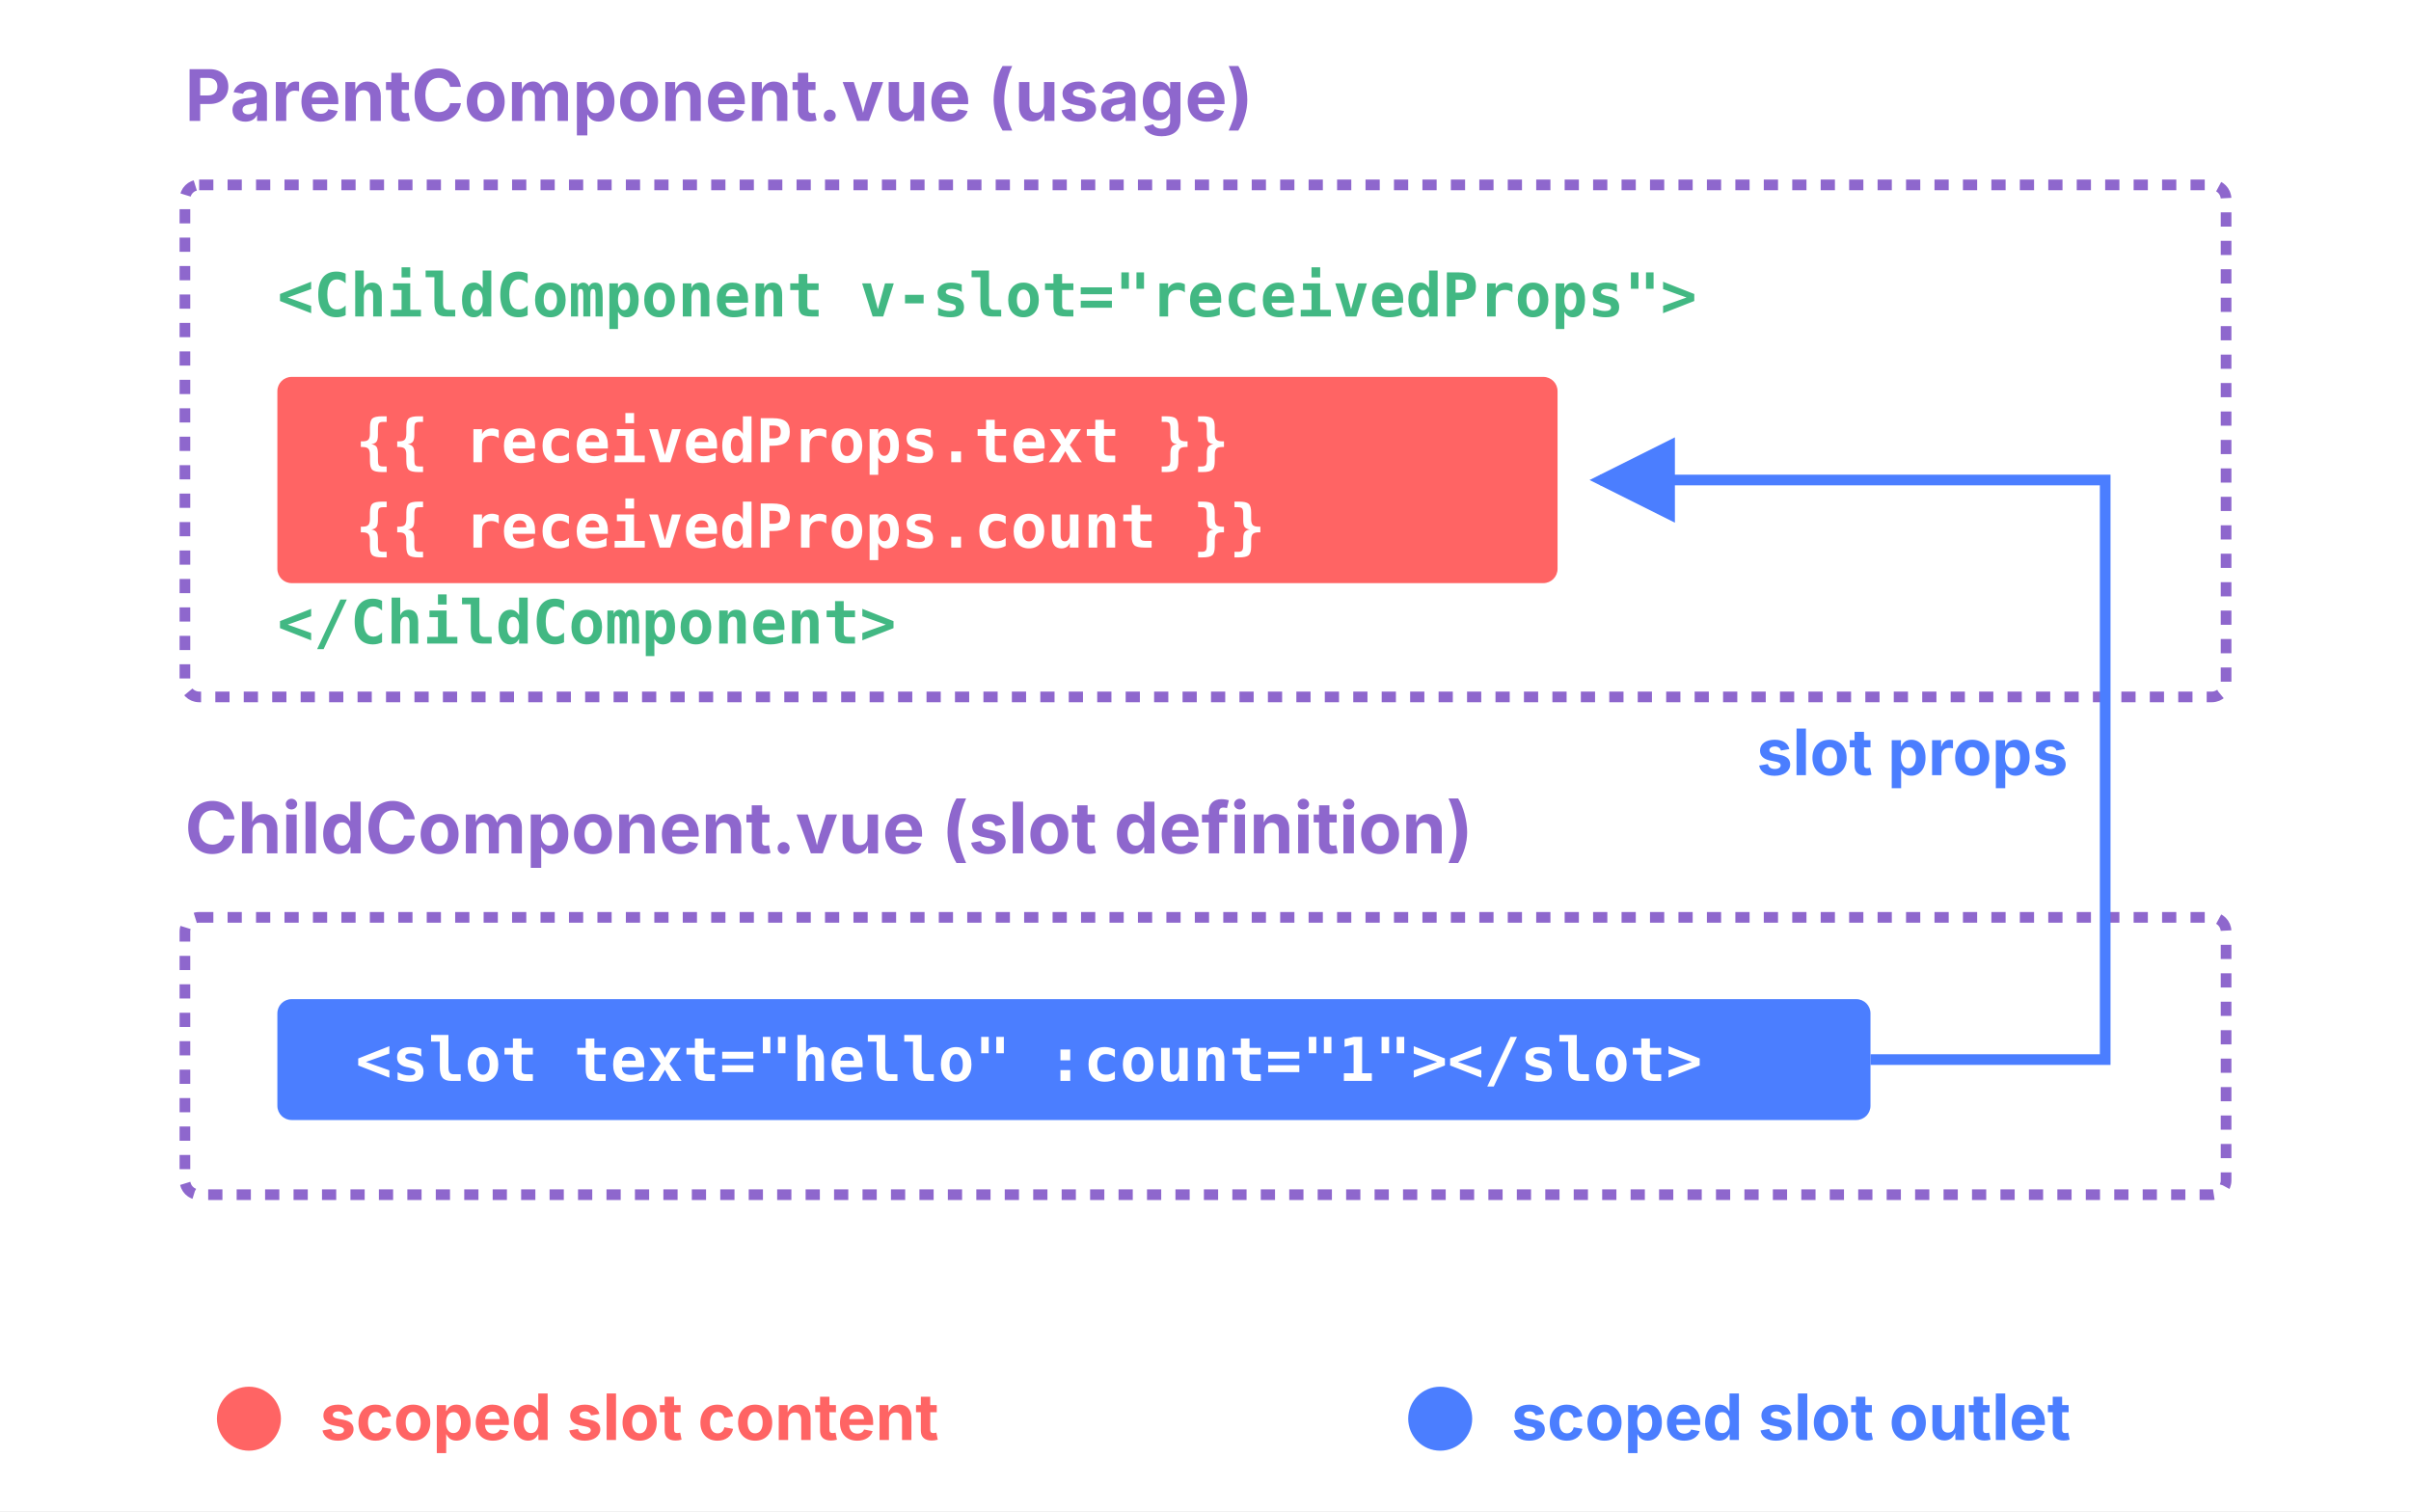
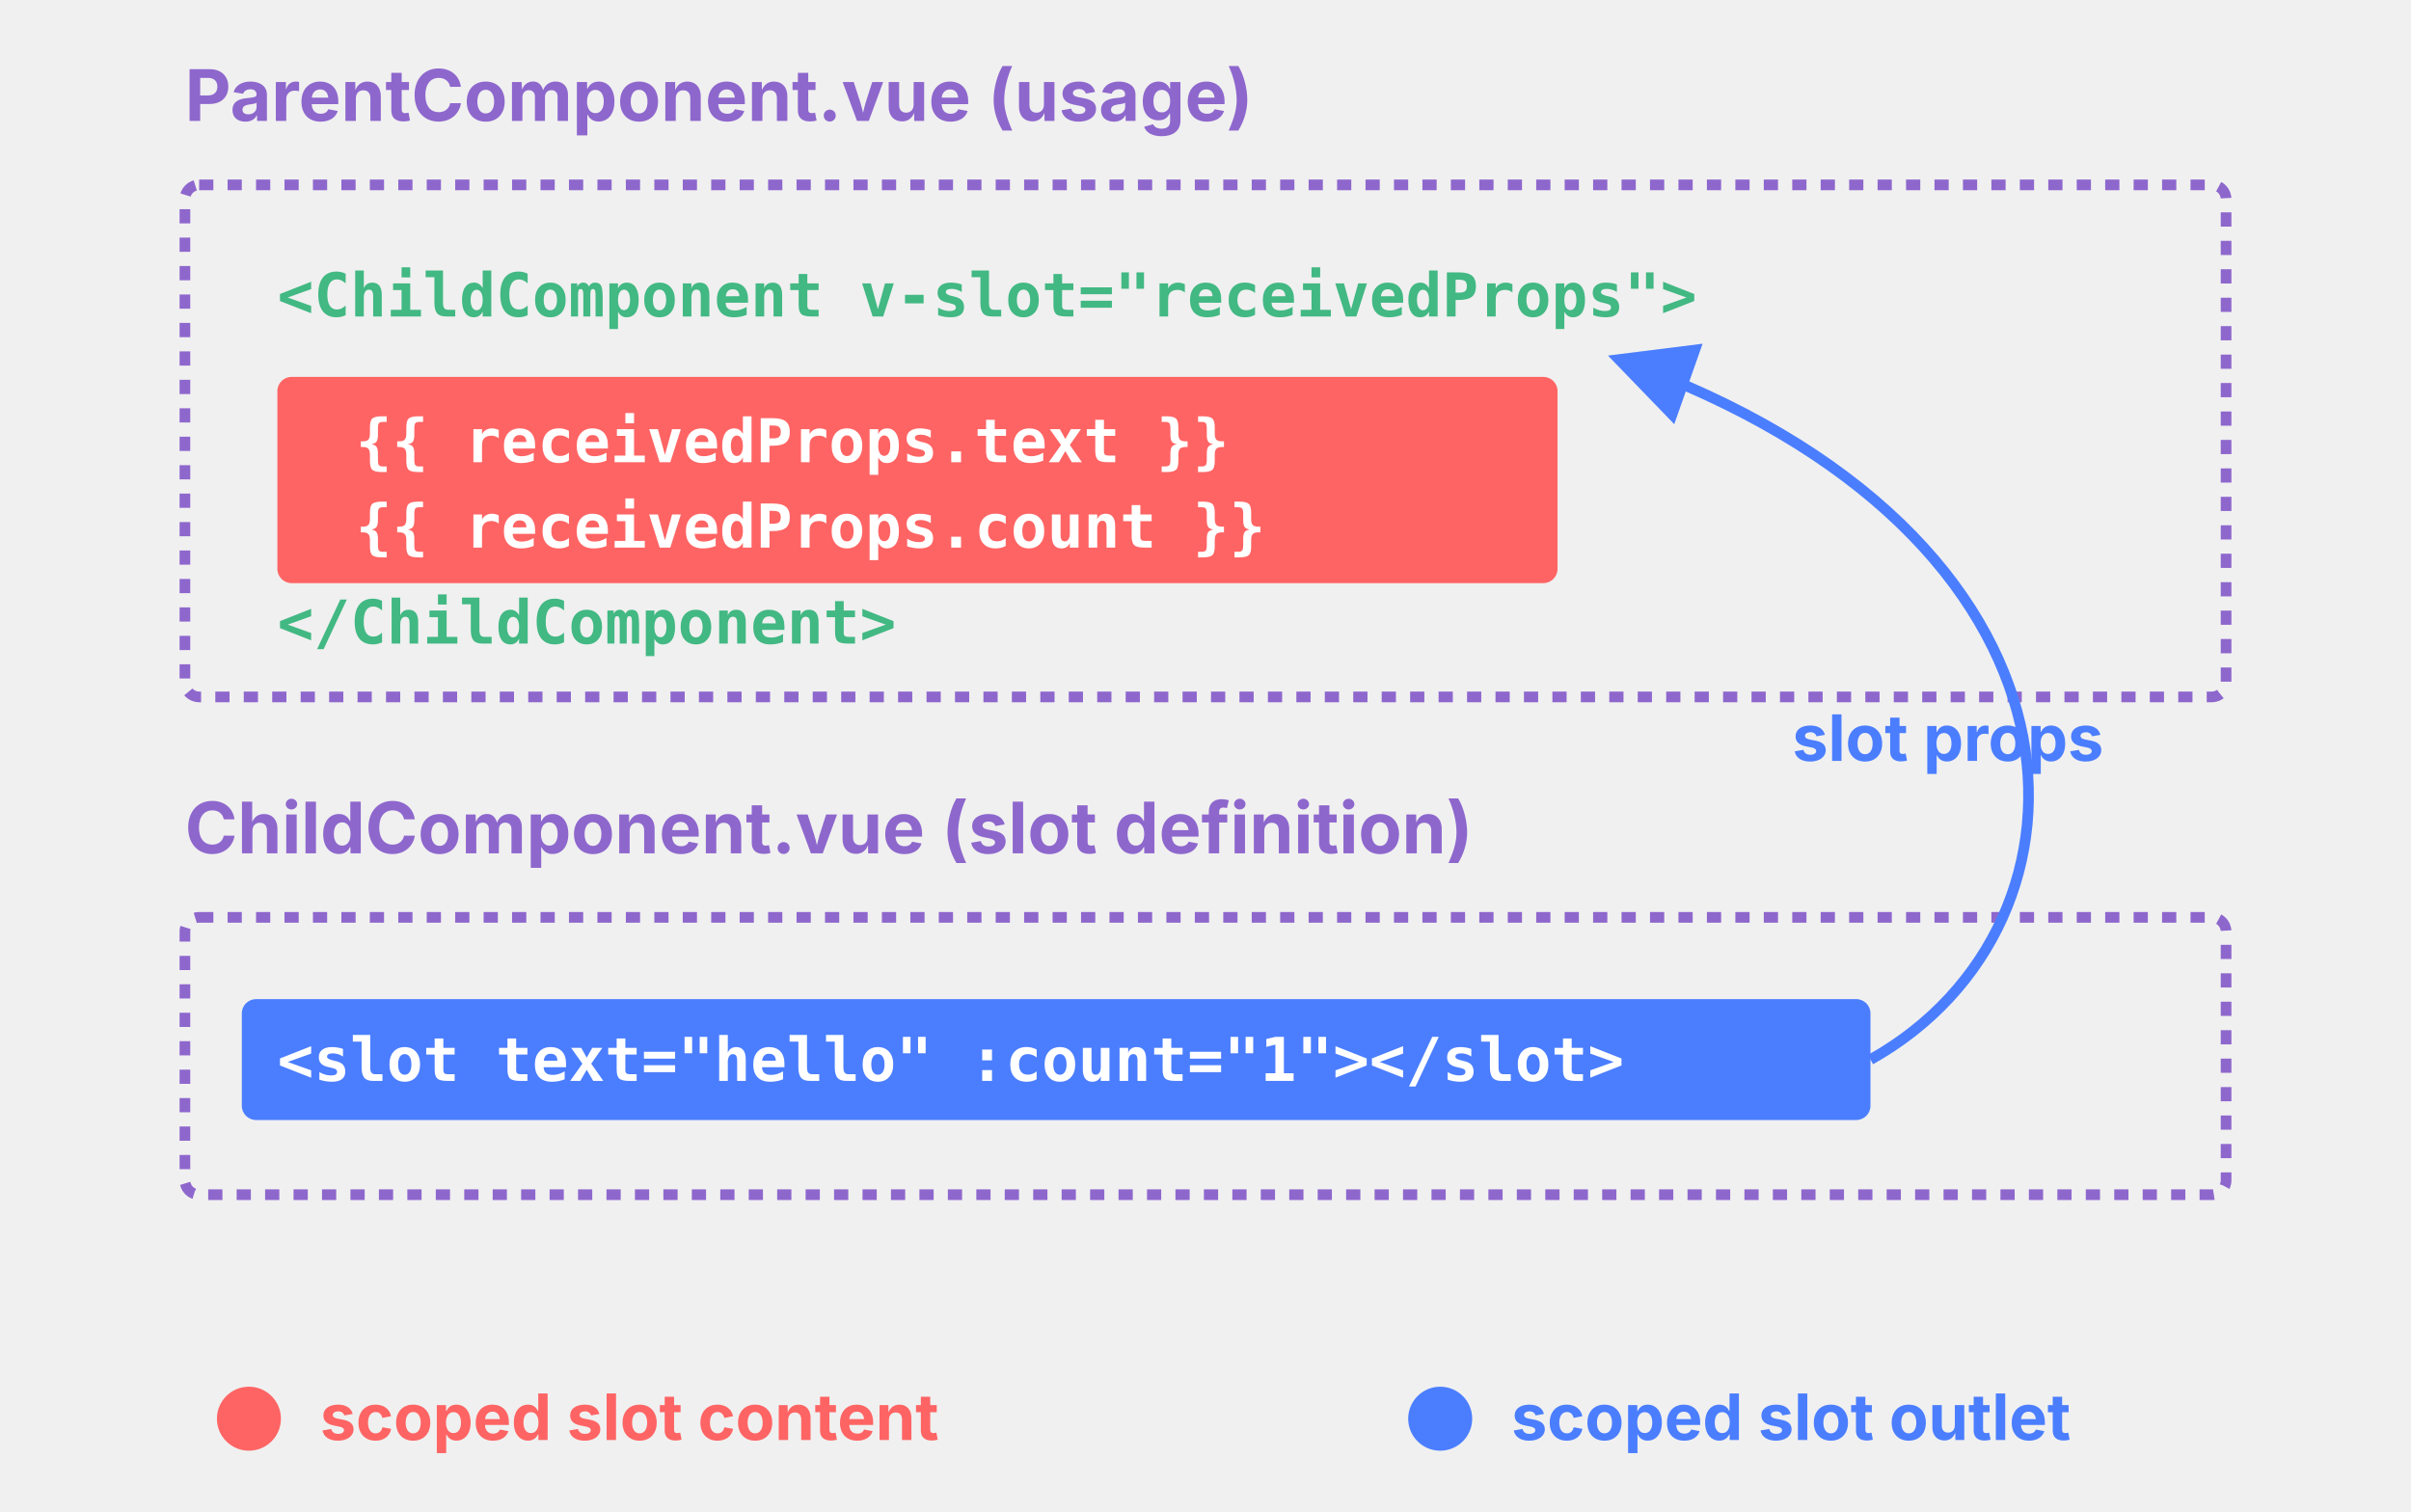
<svg xmlns="http://www.w3.org/2000/svg" width="678" height="425" viewBox="0 0 678 425" fill="none">
  <defs>
    <marker id="arrow" markerWidth="12" markerHeight="12" refX="9" refY="6" orient="auto" markerUnits="strokeWidth">
      <path d="M2 2L10 6L2 10Z" fill="#4B7EFF" />
    </marker>
    <style>
      .label {
        font: 700 20px -apple-system, BlinkMacSystemFont, "Segoe UI", sans-serif;
        fill: #8E67CD;
      }

      .code-small {
        font: 700 17px ui-monospace, SFMono-Regular, Menlo, Monaco, Consolas, monospace;
        fill: #42B883;
      }

      .code-slot {
        font: 700 17px ui-monospace, SFMono-Regular, Menlo, Monaco, Consolas, monospace;
        fill: #FFFFFF;
      }

      .legend {
        font: 700 18px -apple-system, BlinkMacSystemFont, "Segoe UI", sans-serif;
      }
    </style>
  </defs>
-   <rect width="678" height="425" fill="#FFFFFF" />
  <text x="52" y="34" class="label">ParentComponent.vue (usage)</text>
  <rect x="52" y="52" width="574" height="144" rx="4" stroke="#8E67CD" stroke-width="3" stroke-dasharray="4 4" />
  <text x="78" y="89" class="code-small">&lt;ChildComponent v-slot="receivedProps"&gt;</text>
  <rect x="78" y="106" width="360" height="58" rx="4" fill="#FF6464" />
  <text x="100" y="130" class="code-slot">{{ receivedProps.text }}</text>
  <text x="100" y="154" class="code-slot">{{ receivedProps.count }}</text>
  <text x="78" y="181" class="code-small">&lt;/ChildComponent&gt;</text>
  <text x="52" y="240" class="label">ChildComponent.vue (slot definition)</text>
  <rect x="52" y="258" width="574" height="78" rx="4" stroke="#8E67CD" stroke-width="3" stroke-dasharray="4 4" />
-   <rect x="78" y="281" width="448" height="34" rx="4" fill="#4B7EFF" />
-   <text x="100" y="304" class="code-slot">&lt;slot text="hello" :count="1"&gt;&lt;/slot&gt;</text>
-   <path d="M526 298H592V135H450" stroke="#4B7EFF" stroke-width="3" marker-end="url(#arrow)" />
-   <text x="494" y="218" class="legend" fill="#4B7EFF">slot props</text>
+   <rect x="68" y="281" width="458" height="34" rx="4" fill="#4B7EFF" />
+   <text x="78" y="304" class="code-slot">&lt;slot text="hello" :count="1"&gt;&lt;/slot&gt;</text>
+   <path d="M526 298C594 260 594 150 455 101" stroke="#4B7EFF" stroke-width="3" fill="none" marker-end="url(#arrow)" />
+   <text x="504" y="214" class="legend" fill="#4B7EFF">slot props</text>
  <circle cx="70" cy="399" r="9" fill="#FF6464" />
  <text x="90" y="405" class="legend" fill="#FF6464">scoped slot content</text>
  <circle cx="405" cy="399" r="9" fill="#4B7EFF" />
  <text x="425" y="405" class="legend" fill="#4B7EFF">scoped slot outlet</text>
</svg>
